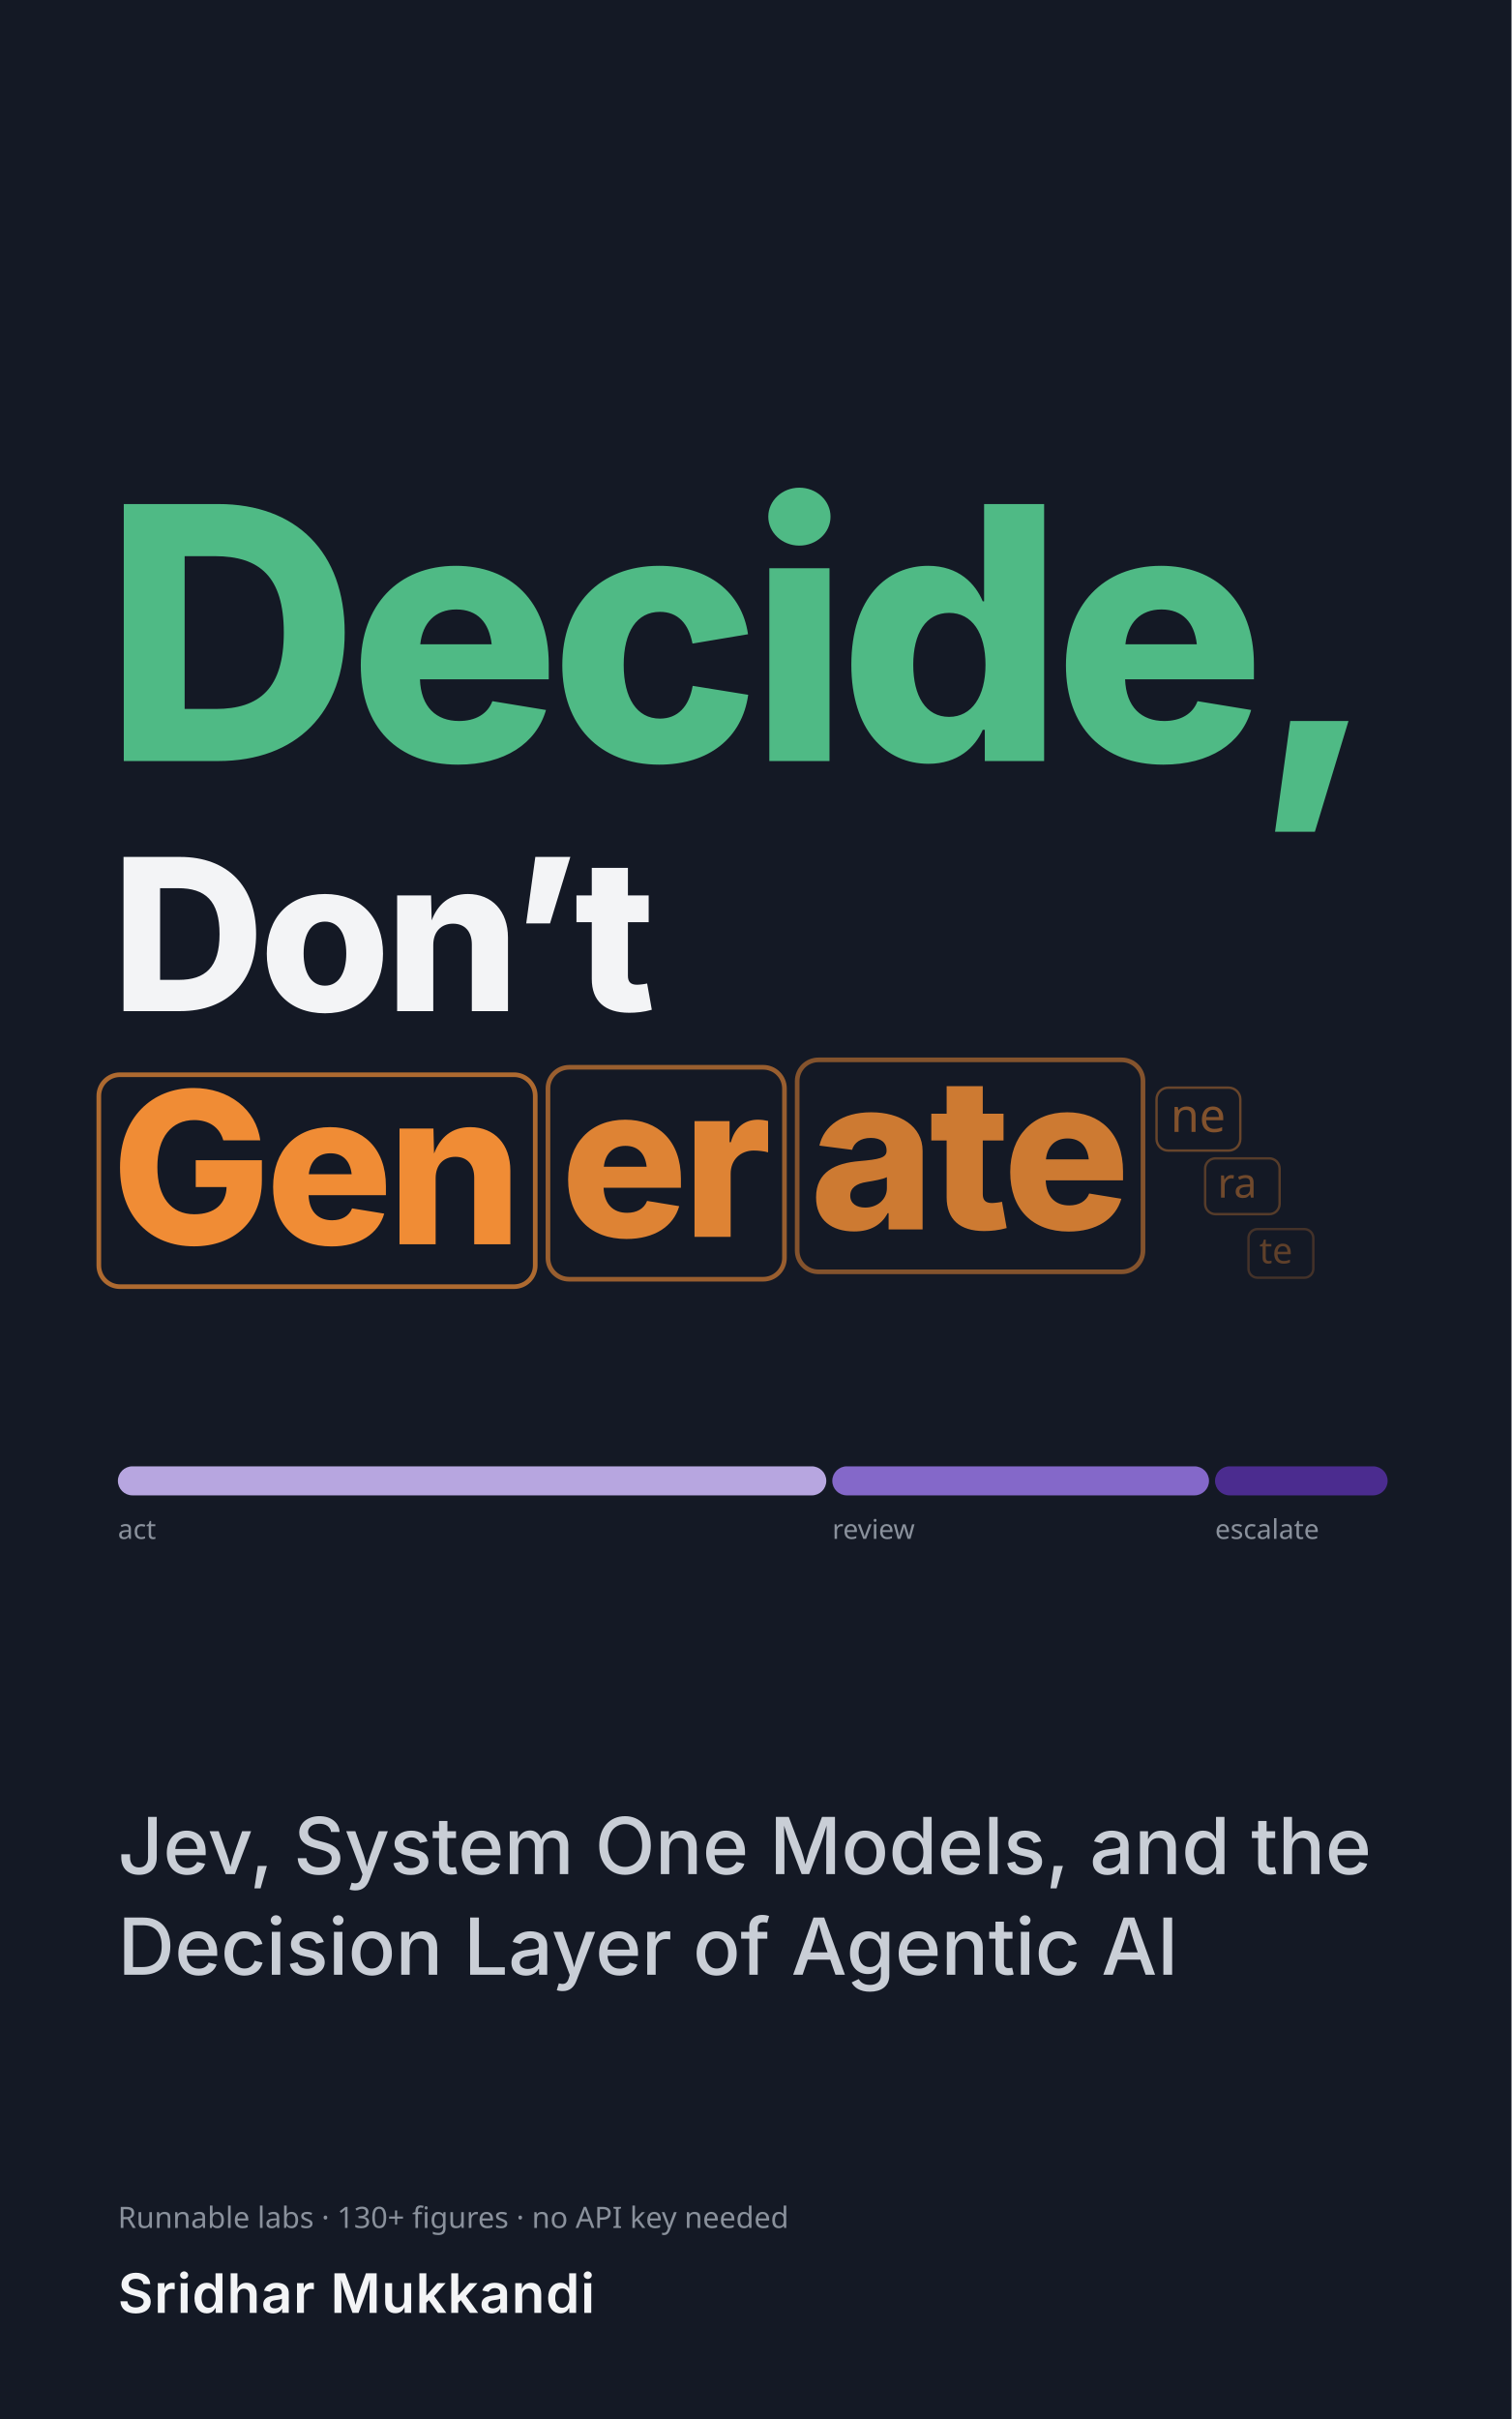
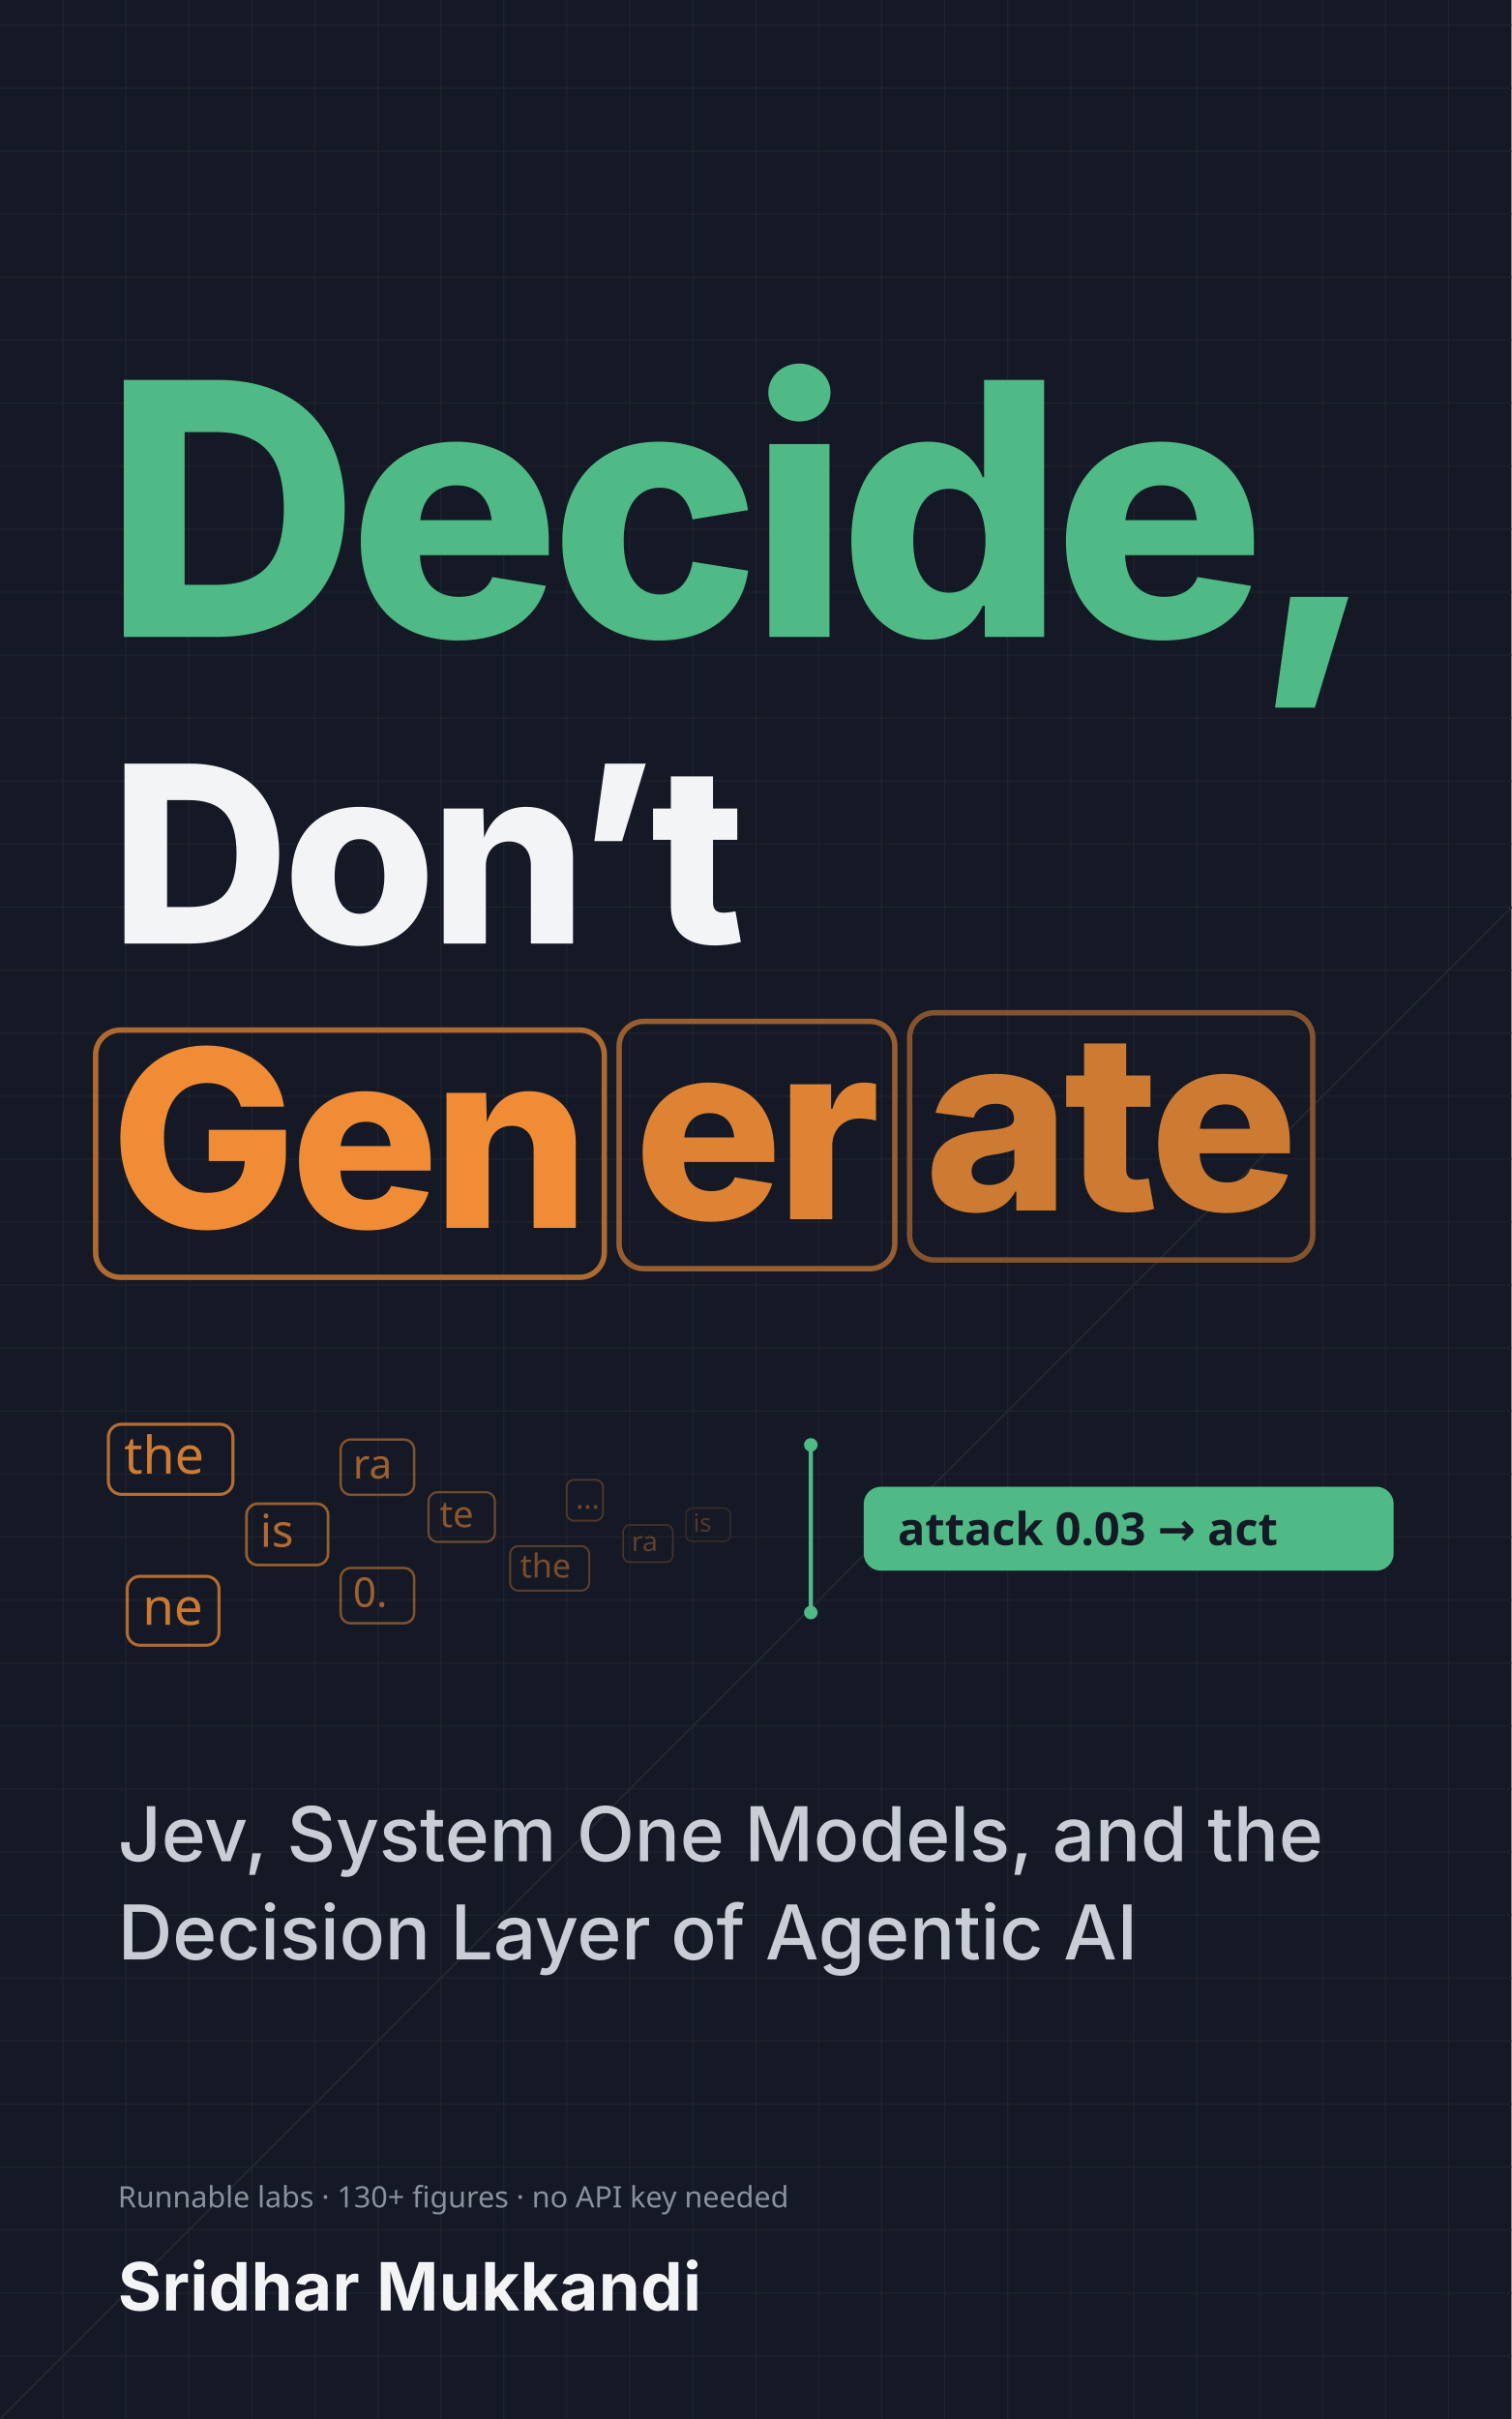
<svg xmlns="http://www.w3.org/2000/svg" width="7in" height="11.2in" viewBox="0 0 504.000 806.400">
  <rect x="0.00" y="0.00" width="504.00" height="806.40" rx="0.00" fill="#141925" stroke="none" stroke-width="0.00" />
-   <text x="34.60" y="253.70" font-family="'Inter'" font-size="117.75" font-weight="800" font-style="normal" fill="#4FBA85" text-anchor="start" letter-spacing="-3.53">Decide,</text>
-   <text x="37.19" y="337.07" font-family="'Inter'" font-size="70.65" font-weight="800" font-style="normal" fill="#F3F4F6" text-anchor="start" letter-spacing="-1.77">Don’t</text>
-   <rect x="32.95" y="358.27" width="145.52" height="70.65" rx="7.07" fill="none" stroke="#AE6A30" stroke-width="1.55" />
-   <text x="37.19" y="414.79" font-family="'Inter'" font-size="70.65" font-weight="800" font-style="normal" fill="#F08C35" text-anchor="start" letter-spacing="-1.77">Gen</text>
-   <rect x="182.71" y="355.79" width="78.86" height="70.65" rx="7.07" fill="none" stroke="#995E2F" stroke-width="1.55" />
-   <text x="186.95" y="412.31" font-family="'Inter'" font-size="70.65" font-weight="800" font-style="normal" fill="#DE8334" text-anchor="start" letter-spacing="-1.77">er</text>
-   <rect x="265.81" y="353.32" width="115.31" height="70.65" rx="7.07" fill="none" stroke="#84532D" stroke-width="1.55" />
-   <text x="270.05" y="409.84" font-family="'Inter'" font-size="70.65" font-weight="800" font-style="normal" fill="#CD7A32" text-anchor="start" letter-spacing="-1.77">ate</text>
-   <rect x="385.64" y="362.58" width="27.93" height="20.98" rx="3.89" fill="none" stroke="#68452B" stroke-width="0.80" />
-   <text x="390.30" y="377.34" font-family="'JetBrains Mono'" font-size="15.54" font-weight="500" font-style="normal" fill="#82522D" text-anchor="start" letter-spacing="0.00" class="frag">ne</text>
-   <rect x="401.84" y="386.15" width="24.83" height="18.60" rx="3.44" fill="none" stroke="#563C2A" stroke-width="0.80" />
-   <text x="405.97" y="399.24" font-family="'JetBrains Mono'" font-size="13.78" font-weight="500" font-style="normal" fill="#70492C" text-anchor="start" letter-spacing="0.00" class="frag">ra</text>
-   <rect x="416.30" y="409.73" width="21.61" height="16.21" rx="3.00" fill="none" stroke="#443229" stroke-width="0.80" />
-   <text x="419.90" y="421.14" font-family="'JetBrains Mono'" font-size="12.01" font-weight="500" font-style="normal" fill="#5F402A" text-anchor="start" letter-spacing="0.00" class="frag">te</text>
-   <rect x="39.31" y="488.82" width="236.21" height="9.68" rx="4.84" fill="#B7A6E0" stroke="none" stroke-width="0.00" />
-   <text x="39.31" y="513.01" font-family="'JetBrains Mono'" font-size="9.07" font-weight="400" font-style="normal" fill="#8A919C" text-anchor="start" letter-spacing="0.00">act</text>
-   <rect x="277.52" y="488.82" width="125.61" height="9.68" rx="4.84" fill="#8468C9" stroke="none" stroke-width="0.00" />
-   <text x="277.52" y="513.01" font-family="'JetBrains Mono'" font-size="9.07" font-weight="400" font-style="normal" fill="#8A919C" text-anchor="start" letter-spacing="0.00">review</text>
-   <rect x="405.14" y="488.82" width="57.55" height="9.68" rx="4.84" fill="#4B2C8F" stroke="none" stroke-width="0.00" />
-   <text x="405.14" y="513.01" font-family="'JetBrains Mono'" font-size="9.07" font-weight="400" font-style="normal" fill="#8A919C" text-anchor="start" letter-spacing="0.00">escalate</text>
-   <text x="39.31" y="624.75" font-family="'Inter'" font-size="26.21" font-weight="500" font-style="normal" fill="#C9CED6" text-anchor="start" letter-spacing="0.00">Jev, System One Models, and the</text>
-   <text x="39.31" y="658.30" font-family="'Inter'" font-size="26.21" font-weight="500" font-style="normal" fill="#C9CED6" text-anchor="start" letter-spacing="0.00">Decision Layer of Agentic AI</text>
-   <text x="39.31" y="742.71" font-family="'JetBrains Mono'" font-size="9.83" font-weight="400" font-style="normal" fill="#8A919C" text-anchor="start" letter-spacing="0.00">Runnable labs · 130+ figures · no API key needed</text>
-   <text x="39.31" y="771.02" font-family="'Inter'" font-size="18.14" font-weight="600" font-style="normal" fill="#F3F4F6" text-anchor="start" letter-spacing="0.30">Sridhar Mukkandi</text>
+   <g class="grid">
+     <line x1="21.00" y1="0.00" x2="21.00" y2="806.40" stroke="#1F242F" stroke-width="0.35" />
+     <line x1="42.00" y1="0.00" x2="42.00" y2="806.40" stroke="#1F242F" stroke-width="0.35" />
+     <line x1="63.00" y1="0.00" x2="63.00" y2="806.40" stroke="#1F242F" stroke-width="0.35" />
+     <line x1="84.00" y1="0.00" x2="84.00" y2="806.40" stroke="#1F242F" stroke-width="0.35" />
+     <line x1="105.00" y1="0.00" x2="105.00" y2="806.40" stroke="#1F242F" stroke-width="0.35" />
+     <line x1="126.00" y1="0.00" x2="126.00" y2="806.40" stroke="#1F242F" stroke-width="0.35" />
+     <line x1="147.00" y1="0.00" x2="147.00" y2="806.40" stroke="#1F242F" stroke-width="0.35" />
+     <line x1="168.00" y1="0.00" x2="168.00" y2="806.40" stroke="#1F242F" stroke-width="0.35" />
+     <line x1="189.00" y1="0.00" x2="189.00" y2="806.40" stroke="#1F242F" stroke-width="0.35" />
+     <line x1="210.00" y1="0.00" x2="210.00" y2="806.40" stroke="#1F242F" stroke-width="0.35" />
+     <line x1="231.00" y1="0.00" x2="231.00" y2="806.40" stroke="#1F242F" stroke-width="0.35" />
+     <line x1="252.00" y1="0.00" x2="252.00" y2="806.40" stroke="#1F242F" stroke-width="0.35" />
+     <line x1="273.00" y1="0.00" x2="273.00" y2="806.40" stroke="#1F242F" stroke-width="0.35" />
+     <line x1="294.00" y1="0.00" x2="294.00" y2="806.40" stroke="#1F242F" stroke-width="0.35" />
+     <line x1="315.00" y1="0.00" x2="315.00" y2="806.40" stroke="#1F242F" stroke-width="0.35" />
+     <line x1="336.00" y1="0.00" x2="336.00" y2="806.40" stroke="#1F242F" stroke-width="0.35" />
+     <line x1="357.00" y1="0.00" x2="357.00" y2="806.40" stroke="#1F242F" stroke-width="0.35" />
+     <line x1="378.00" y1="0.00" x2="378.00" y2="806.40" stroke="#1F242F" stroke-width="0.35" />
+     <line x1="399.00" y1="0.00" x2="399.00" y2="806.40" stroke="#1F242F" stroke-width="0.35" />
+     <line x1="420.00" y1="0.00" x2="420.00" y2="806.40" stroke="#1F242F" stroke-width="0.35" />
+     <line x1="441.00" y1="0.00" x2="441.00" y2="806.40" stroke="#1F242F" stroke-width="0.35" />
+     <line x1="462.00" y1="0.00" x2="462.00" y2="806.40" stroke="#1F242F" stroke-width="0.35" />
+     <line x1="483.00" y1="0.00" x2="483.00" y2="806.40" stroke="#1F242F" stroke-width="0.35" />
+     <line x1="0.00" y1="785.40" x2="504.00" y2="785.40" stroke="#1F242F" stroke-width="0.35" />
+     <line x1="0.00" y1="764.40" x2="504.00" y2="764.40" stroke="#1F242F" stroke-width="0.35" />
+     <line x1="0.00" y1="743.40" x2="504.00" y2="743.40" stroke="#1F242F" stroke-width="0.35" />
+     <line x1="0.00" y1="722.40" x2="504.00" y2="722.40" stroke="#1F242F" stroke-width="0.35" />
+     <line x1="0.00" y1="701.40" x2="504.00" y2="701.40" stroke="#1F242F" stroke-width="0.35" />
+     <line x1="0.00" y1="680.40" x2="504.00" y2="680.40" stroke="#1F242F" stroke-width="0.35" />
+     <line x1="0.00" y1="659.40" x2="504.00" y2="659.40" stroke="#1F242F" stroke-width="0.35" />
+     <line x1="0.00" y1="638.40" x2="504.00" y2="638.40" stroke="#1F242F" stroke-width="0.35" />
+     <line x1="0.00" y1="617.40" x2="504.00" y2="617.40" stroke="#1F242F" stroke-width="0.35" />
+     <line x1="0.00" y1="596.40" x2="504.00" y2="596.40" stroke="#1F242F" stroke-width="0.35" />
+     <line x1="0.00" y1="575.40" x2="504.00" y2="575.40" stroke="#1F242F" stroke-width="0.35" />
+     <line x1="0.00" y1="554.40" x2="504.00" y2="554.40" stroke="#1F242F" stroke-width="0.35" />
+     <line x1="0.00" y1="533.40" x2="504.00" y2="533.40" stroke="#1F242F" stroke-width="0.35" />
+     <line x1="0.00" y1="512.40" x2="504.00" y2="512.40" stroke="#1F242F" stroke-width="0.35" />
+     <line x1="0.00" y1="491.40" x2="504.00" y2="491.40" stroke="#1F242F" stroke-width="0.35" />
+     <line x1="0.00" y1="470.40" x2="504.00" y2="470.40" stroke="#1F242F" stroke-width="0.35" />
+     <line x1="0.00" y1="449.40" x2="504.00" y2="449.40" stroke="#1F242F" stroke-width="0.35" />
+     <line x1="0.00" y1="428.40" x2="504.00" y2="428.40" stroke="#1F242F" stroke-width="0.35" />
+     <line x1="0.00" y1="407.40" x2="504.00" y2="407.40" stroke="#1F242F" stroke-width="0.35" />
+     <line x1="0.00" y1="386.40" x2="504.00" y2="386.40" stroke="#1F242F" stroke-width="0.35" />
+     <line x1="0.00" y1="365.40" x2="504.00" y2="365.40" stroke="#1F242F" stroke-width="0.35" />
+     <line x1="0.00" y1="344.40" x2="504.00" y2="344.40" stroke="#1F242F" stroke-width="0.35" />
+     <line x1="0.00" y1="323.40" x2="504.00" y2="323.40" stroke="#1F242F" stroke-width="0.35" />
+     <line x1="0.00" y1="302.40" x2="504.00" y2="302.40" stroke="#1F242F" stroke-width="0.35" />
+     <line x1="0.00" y1="281.40" x2="504.00" y2="281.40" stroke="#1F242F" stroke-width="0.35" />
+     <line x1="0.00" y1="260.40" x2="504.00" y2="260.40" stroke="#1F242F" stroke-width="0.35" />
+     <line x1="0.00" y1="239.40" x2="504.00" y2="239.40" stroke="#1F242F" stroke-width="0.35" />
+     <line x1="0.00" y1="218.40" x2="504.00" y2="218.40" stroke="#1F242F" stroke-width="0.35" />
+     <line x1="0.00" y1="197.40" x2="504.00" y2="197.40" stroke="#1F242F" stroke-width="0.35" />
+     <line x1="0.00" y1="176.40" x2="504.00" y2="176.40" stroke="#1F242F" stroke-width="0.35" />
+     <line x1="0.00" y1="155.40" x2="504.00" y2="155.40" stroke="#1F242F" stroke-width="0.35" />
+     <line x1="0.00" y1="134.40" x2="504.00" y2="134.40" stroke="#1F242F" stroke-width="0.35" />
+     <line x1="0.00" y1="113.40" x2="504.00" y2="113.40" stroke="#1F242F" stroke-width="0.35" />
+     <line x1="0.00" y1="92.40" x2="504.00" y2="92.40" stroke="#1F242F" stroke-width="0.35" />
+     <line x1="0.00" y1="71.40" x2="504.00" y2="71.40" stroke="#1F242F" stroke-width="0.35" />
+     <line x1="0.00" y1="50.40" x2="504.00" y2="50.40" stroke="#1F242F" stroke-width="0.35" />
+     <line x1="0.00" y1="29.40" x2="504.00" y2="29.40" stroke="#1F242F" stroke-width="0.35" />
+     <line x1="0.00" y1="8.40" x2="504.00" y2="8.40" stroke="#1F242F" stroke-width="0.35" />
+     <line x1="0.00" y1="806.40" x2="504.00" y2="302.40" stroke="#222732" stroke-width="0.60" />
+   </g>
+   <text x="34.60" y="212.32" font-family="'Inter'" font-size="117.75" font-weight="800" font-style="normal" fill="#4FBA85" text-anchor="start" letter-spacing="-3.53">Decide,</text>
+   <text x="36.84" y="314.53" font-family="'Inter'" font-size="82.43" font-weight="800" font-style="normal" fill="#F3F4F6" text-anchor="start" letter-spacing="-2.06">Don’t</text>
+   <rect x="31.89" y="343.38" width="169.61" height="82.43" rx="8.24" fill="none" stroke="#AE6A30" stroke-width="1.81" />
+   <text x="36.84" y="409.32" font-family="'Inter'" font-size="82.43" font-weight="800" font-style="normal" fill="#F08C35" text-anchor="start" letter-spacing="-2.06" class="gen">Gen</text>
+   <rect x="206.44" y="340.50" width="91.92" height="82.43" rx="8.24" fill="none" stroke="#995E2F" stroke-width="1.81" />
+   <text x="211.39" y="406.44" font-family="'Inter'" font-size="82.43" font-weight="800" font-style="normal" fill="#DE8334" text-anchor="start" letter-spacing="-2.06" class="gen">er</text>
+   <rect x="303.31" y="337.61" width="134.40" height="82.43" rx="8.24" fill="none" stroke="#84532D" stroke-width="1.81" />
+   <text x="308.26" y="403.55" font-family="'Inter'" font-size="82.43" font-weight="800" font-style="normal" fill="#CD7A32" text-anchor="start" letter-spacing="-2.06" class="gen">ate</text>
+   <rect x="36.14" y="474.79" width="41.52" height="23.37" rx="4.33" fill="none" stroke="#B56D31" stroke-width="1.04" />
+   <text x="41.33" y="491.23" font-family="'JetBrains Mono'" font-size="17.31" font-weight="500" font-style="normal" fill="#CF7B33" text-anchor="start" letter-spacing="0.00" class="frag">the</text>
+   <rect x="42.41" y="525.49" width="30.61" height="22.97" rx="4.25" fill="none" stroke="#B16B30" stroke-width="1.02" />
+   <text x="47.52" y="541.65" font-family="'JetBrains Mono'" font-size="17.01" font-weight="500" font-style="normal" fill="#CB7932" text-anchor="start" letter-spacing="0.00" class="frag">ne</text>
+   <rect x="82.19" y="501.28" width="27.20" height="20.43" rx="3.78" fill="none" stroke="#975D2E" stroke-width="0.91" />
+   <text x="86.73" y="515.65" font-family="'JetBrains Mono'" font-size="15.13" font-weight="500" font-style="normal" fill="#B16B30" text-anchor="start" letter-spacing="0.00" class="frag">is</text>
+   <rect x="113.58" y="479.88" width="24.51" height="18.43" rx="3.41" fill="none" stroke="#82532D" stroke-width="0.82" />
+   <text x="117.68" y="492.85" font-family="'JetBrains Mono'" font-size="13.65" font-weight="500" font-style="normal" fill="#9D602F" text-anchor="start" letter-spacing="0.00" class="frag">ra</text>
+   <rect x="113.58" y="522.70" width="24.51" height="18.43" rx="3.41" fill="none" stroke="#82532D" stroke-width="0.82" />
+   <text x="117.68" y="535.66" font-family="'JetBrains Mono'" font-size="13.65" font-weight="500" font-style="normal" fill="#9D602F" text-anchor="start" letter-spacing="0.00" class="frag">0.</text>
+   <rect x="142.89" y="497.44" width="22.12" height="16.56" rx="3.07" fill="none" stroke="#6F492C" stroke-width="0.74" />
+   <text x="146.57" y="509.09" font-family="'JetBrains Mono'" font-size="12.26" font-weight="500" font-style="normal" fill="#89562E" text-anchor="start" letter-spacing="0.00" class="frag">te</text>
+   <rect x="170.10" y="515.43" width="26.39" height="14.82" rx="2.74" fill="none" stroke="#5D3F2A" stroke-width="0.66" />
+   <text x="173.39" y="525.86" font-family="'JetBrains Mono'" font-size="10.98" font-weight="500" font-style="normal" fill="#784D2C" text-anchor="start" letter-spacing="0.00" class="frag">the</text>
+   <rect x="188.94" y="493.32" width="12.11" height="13.62" rx="2.52" fill="none" stroke="#513929" stroke-width="0.61" />
+   <text x="191.96" y="502.91" font-family="'JetBrains Mono'" font-size="10.09" font-weight="500" font-style="normal" fill="#6B472B" text-anchor="start" letter-spacing="0.00" class="frag">…</text>
+   <rect x="207.78" y="508.35" width="16.56" height="12.42" rx="2.30" fill="none" stroke="#453229" stroke-width="0.55" />
+   <text x="210.54" y="517.09" font-family="'JetBrains Mono'" font-size="9.20" font-weight="500" font-style="normal" fill="#5F402A" text-anchor="start" letter-spacing="0.00" class="frag">ra</text>
+   <rect x="228.71" y="502.74" width="14.77" height="11.08" rx="2.05" fill="none" stroke="#372B28" stroke-width="0.50" />
+   <text x="231.17" y="510.54" font-family="'JetBrains Mono'" font-size="8.21" font-weight="500" font-style="normal" fill="#523929" text-anchor="start" letter-spacing="0.00" class="frag">is</text>
+   <line x1="270.36" y1="481.67" x2="270.36" y2="537.56" stroke="#4FBA85" stroke-width="1.41" />
+   <circle cx="270.36" cy="481.67" r="2.26" fill="#4FBA85" />
+   <circle cx="270.36" cy="537.56" r="2.26" fill="#4FBA85" />
+   <rect x="288.00" y="495.63" width="176.69" height="27.97" rx="5.75" fill="#4FBA85" stroke="none" stroke-width="0.00" />
+   <text x="299.34" y="515.06" font-family="'JetBrains Mono'" font-size="15.12" font-weight="700" font-style="normal" fill="#141925" text-anchor="start" letter-spacing="0.00" class="chip">attack 0.03 → act</text>
+   <text x="39.31" y="620.45" font-family="'Inter'" font-size="25.20" font-weight="500" font-style="normal" fill="#C9CED6" text-anchor="start" letter-spacing="0.00">Jev, System One Models, and the</text>
+   <text x="39.31" y="653.21" font-family="'Inter'" font-size="25.20" font-weight="500" font-style="normal" fill="#C9CED6" text-anchor="start" letter-spacing="0.00">Decision Layer of Agentic AI</text>
+   <text x="39.31" y="735.86" font-family="'JetBrains Mono'" font-size="9.83" font-weight="400" font-style="normal" fill="#8A919C" text-anchor="start" letter-spacing="0.00">Runnable labs · 130+ figures · no API key needed</text>
+   <text x="39.31" y="770.23" font-family="'Inter'" font-size="22.18" font-weight="700" font-style="normal" fill="#F3F4F6" text-anchor="start" letter-spacing="0.20">Sridhar Mukkandi</text>
</svg>
